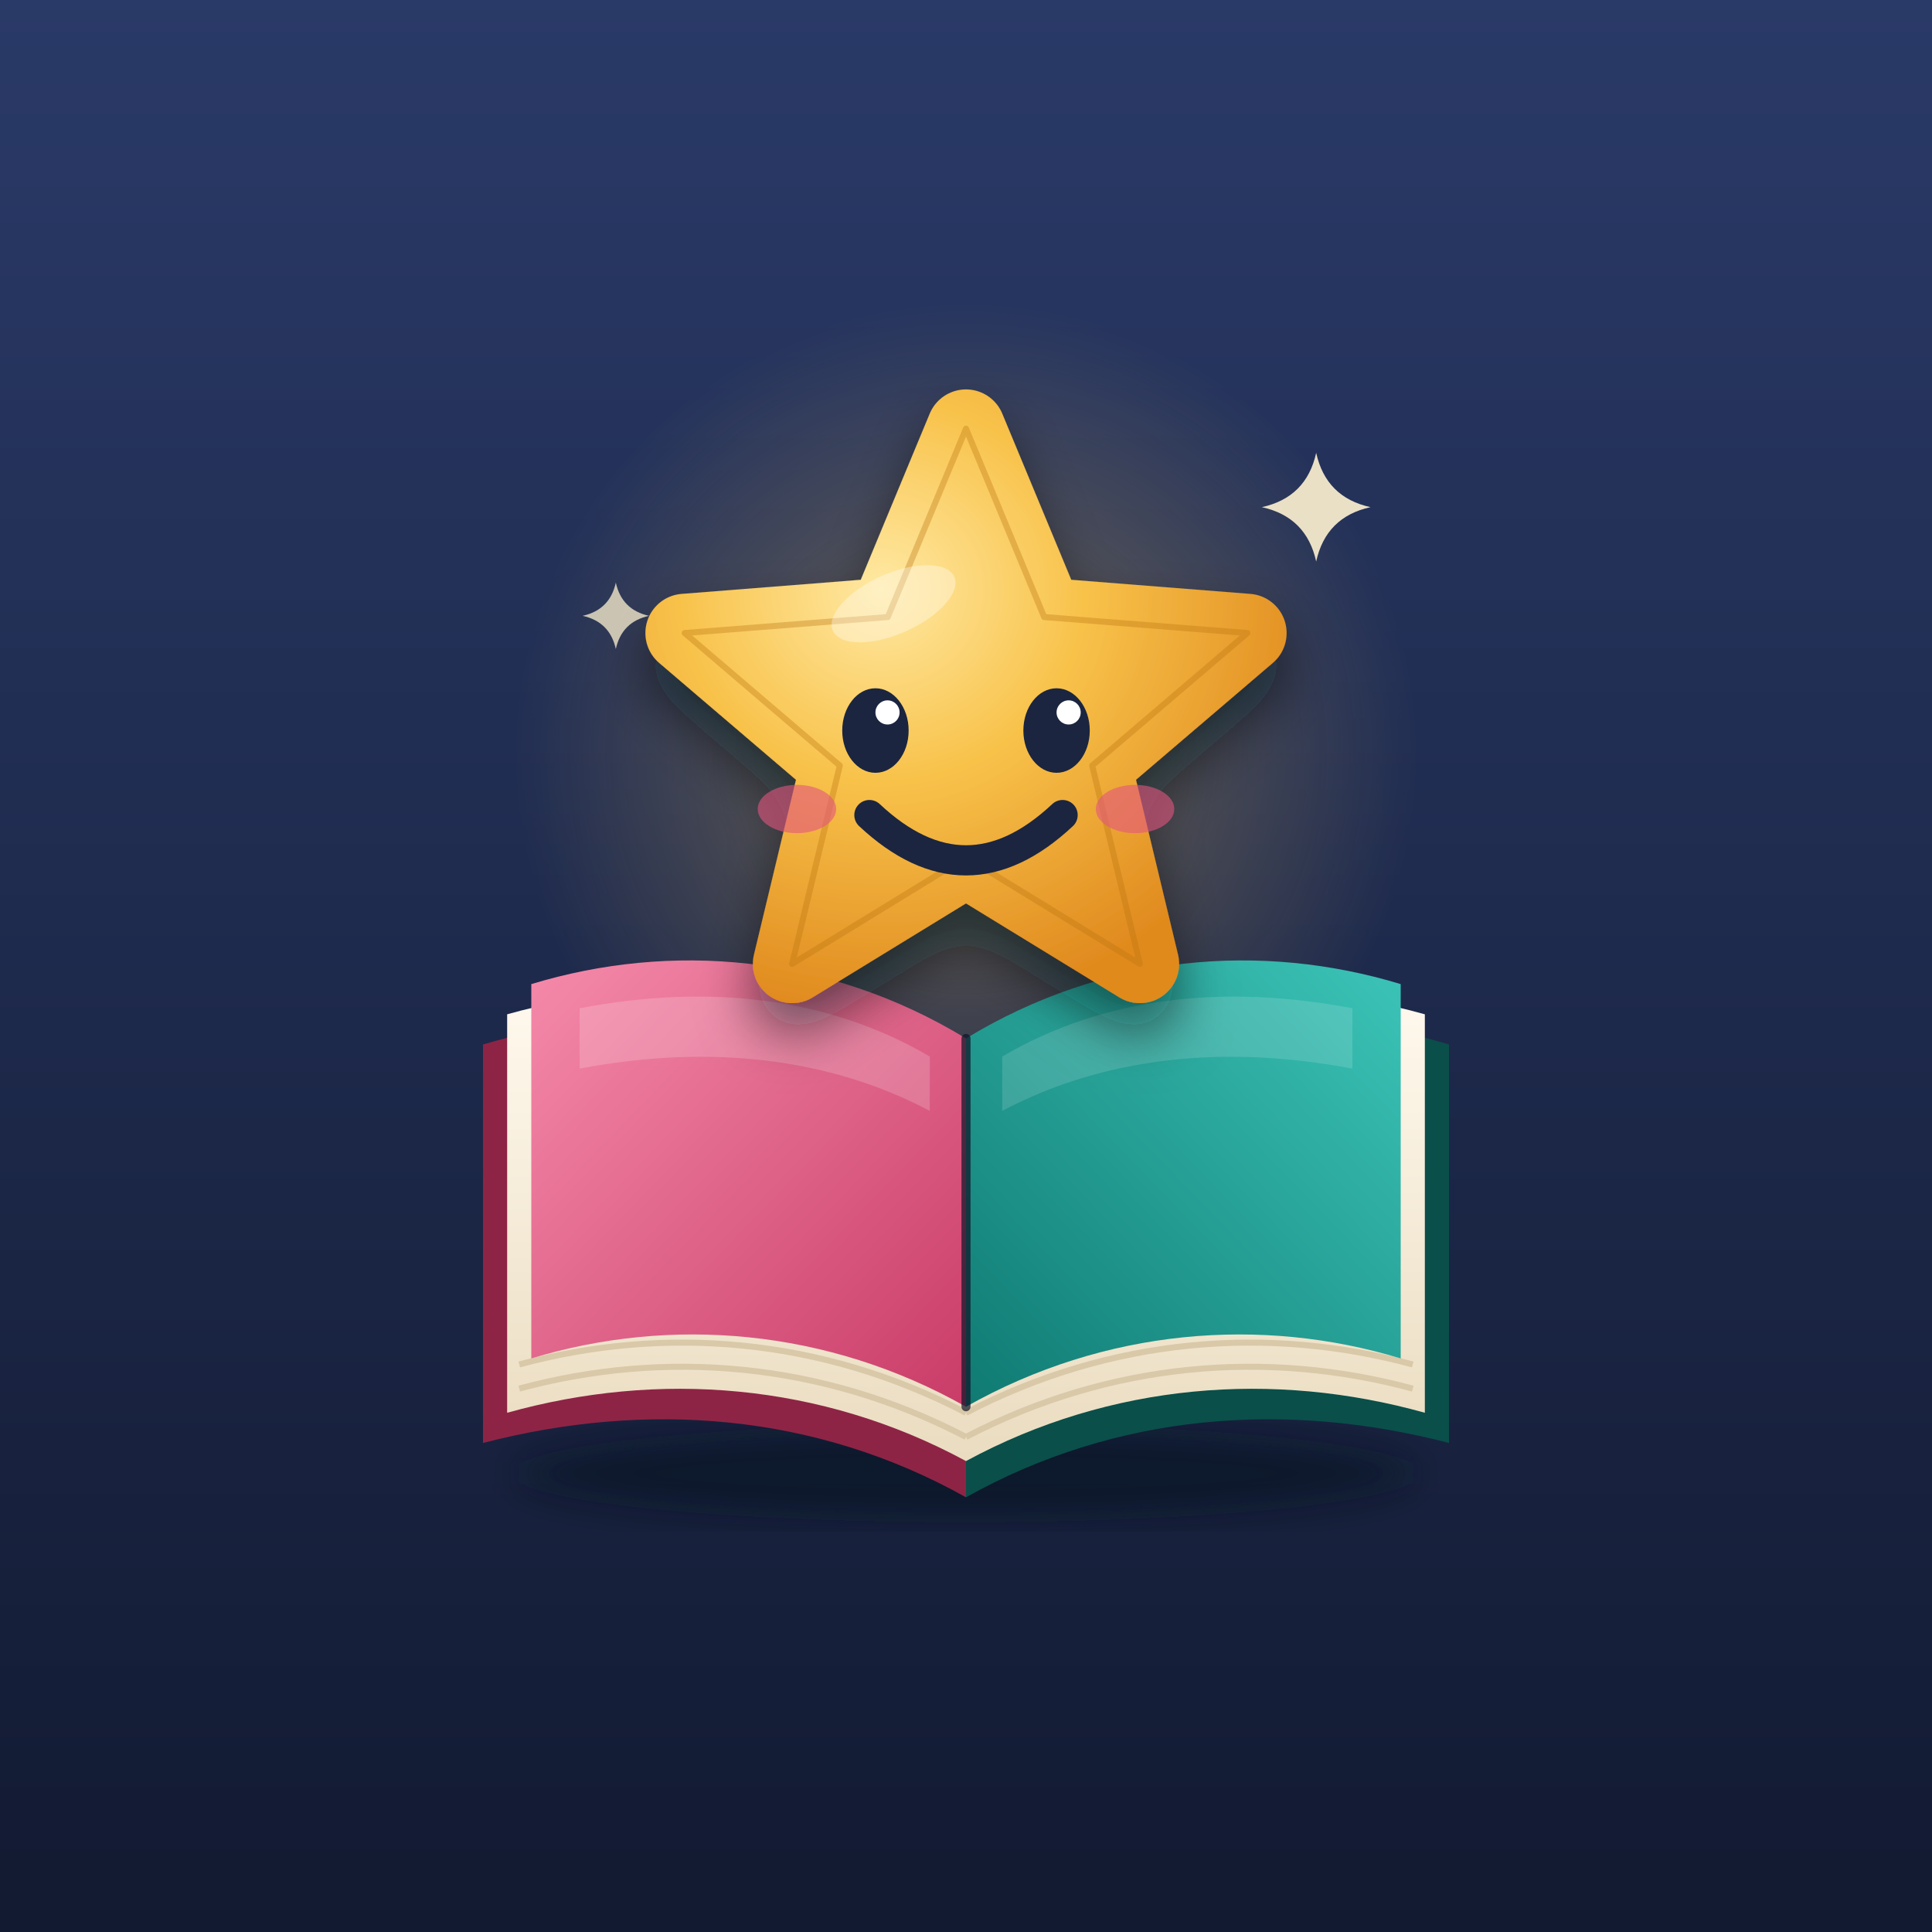
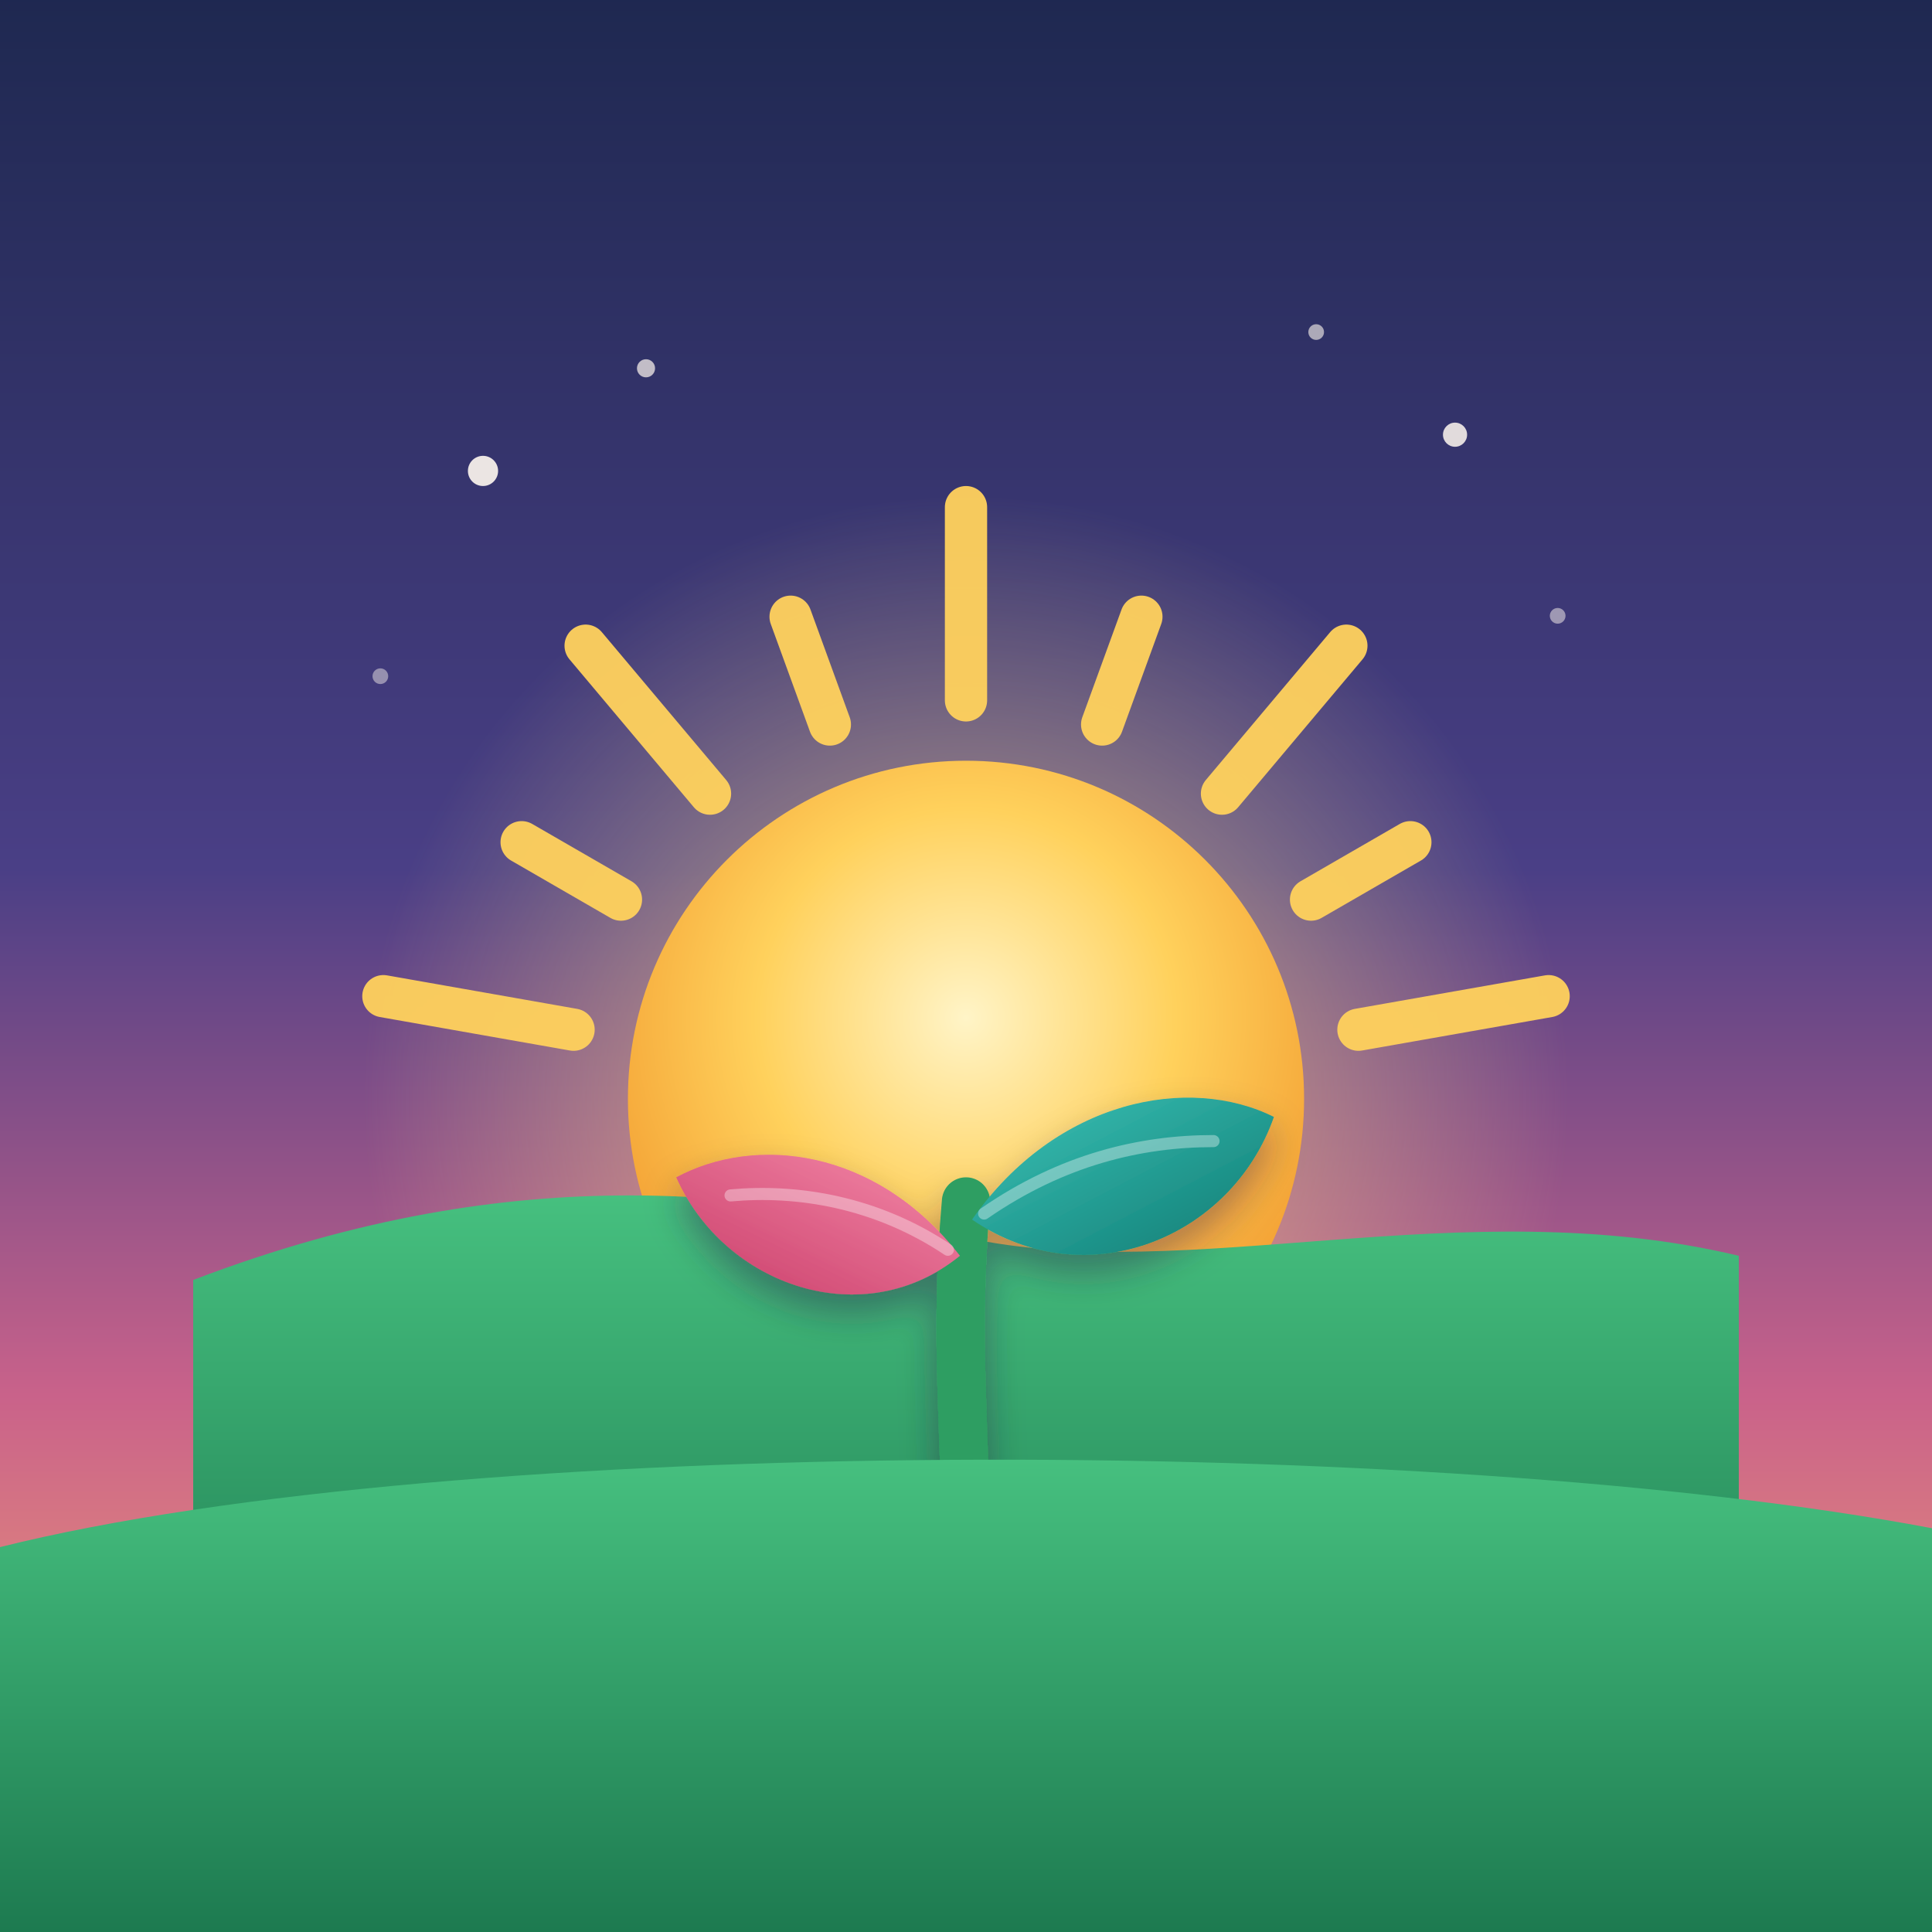
- <svg xmlns="http://www.w3.org/2000/svg" viewBox="0 0 512 512">
+ <svg xmlns="http://www.w3.org/2000/svg" viewBox="0 0 512 512" width="512" height="512">
  <defs>
-     <linearGradient id="bg" x1="0" y1="0" x2="0" y2="1">
-       <stop offset="0" stop-color="#2A3A68" />
-       <stop offset="1" stop-color="#121A31" />
+     <linearGradient id="sky" x1="0" y1="0" x2="0" y2="1">
+       <stop offset="0" stop-color="#1E2850" />
+       <stop offset=".45" stop-color="#4A3F86" />
+       <stop offset=".72" stop-color="#C9628A" />
+       <stop offset="1" stop-color="#FFB36B" />
    </linearGradient>
-     <radialGradient id="glow">
-       <stop offset="0" stop-color="#F7C65A" stop-opacity=".38" />
-       <stop offset="1" stop-color="#F7C65A" stop-opacity="0" />
+     <radialGradient id="sun" cx=".5" cy=".38" r=".62">
+       <stop offset="0" stop-color="#FFF4C7" />
+       <stop offset=".5" stop-color="#FFD15C" />
+       <stop offset="1" stop-color="#F29A2E" />
    </radialGradient>
-     <radialGradient id="gold" cx=".35" cy=".3" r=".8">
-       <stop offset="0" stop-color="#FFE9A3" />
-       <stop offset=".45" stop-color="#F8C24A" />
-       <stop offset="1" stop-color="#E08A1E" />
+     <radialGradient id="halo">
+       <stop offset="0" stop-color="#FFD98A" stop-opacity=".75" />
+       <stop offset="1" stop-color="#FFD98A" stop-opacity="0" />
    </radialGradient>
-     <linearGradient id="coral" x1="0" y1="0" x2="1" y2="1">
+     <linearGradient id="hill" x1="0" y1="0" x2="0" y2="1">
+       <stop offset="0" stop-color="#46C07F" />
+       <stop offset="1" stop-color="#1D7A50" />
+     </linearGradient>
+     <linearGradient id="coralLeaf" x1="1" y1="0" x2="0" y2="1">
      <stop offset="0" stop-color="#F58AAA" />
      <stop offset="1" stop-color="#C93C68" />
    </linearGradient>
-     <linearGradient id="teal" x1="1" y1="0" x2="0" y2="1">
+     <linearGradient id="tealLeaf" x1="0" y1="0" x2="1" y2="1">
      <stop offset="0" stop-color="#3CC4B8" />
      <stop offset="1" stop-color="#0F7A72" />
    </linearGradient>
-     <linearGradient id="paper" x1="0" y1="0" x2="0" y2="1">
-       <stop offset="0" stop-color="#FFF9EE" />
-       <stop offset="1" stop-color="#EADCC0" />
-     </linearGradient>
-     <linearGradient id="spine" x1="0" y1="0" x2="1" y2="0">
-       <stop offset="0" stop-color="#000" stop-opacity="0" />
-       <stop offset=".5" stop-color="#000" stop-opacity=".28" />
-       <stop offset="1" stop-color="#000" stop-opacity="0" />
-     </linearGradient>
-     <linearGradient id="sheen" x1="0" y1="0" x2="0" y2="1">
-       <stop offset="0" stop-color="#FFFFFF" stop-opacity=".10" />
-       <stop offset=".5" stop-color="#FFFFFF" stop-opacity="0" />
-     </linearGradient>
-     <filter id="drop" x="-30%" y="-30%" width="160%" height="170%">
-       <feDropShadow dx="0" dy="10" stdDeviation="9" flood-color="#060A16" flood-opacity=".55" />
-     </filter>
-     <filter id="blur">
-       <feGaussianBlur stdDeviation="6" />
+     <filter id="soft" x="-20%" y="-20%" width="140%" height="140%">
+       <feDropShadow dx="0" dy="6" stdDeviation="6" flood-color="#2A1240" flood-opacity=".35" />
    </filter>
  </defs>
-   <rect width="512" height="512" fill="url(#bg)" />
-   <g transform="translate(256 256) scale(.8) translate(-256 -256)">
-     <circle cx="256" cy="186" r="150" fill="url(#glow)" />
-     <ellipse cx="256" cy="424" rx="150" ry="16" fill="#060A16" opacity=".45" filter="url(#blur)" />
-     <path d="M256 300 C206 270 150 266 96 282 L96 414 C150 400 206 404 256 432 Z" fill="#8E2445" />
-     <path d="M256 300 C306 270 362 266 416 282 L416 414 C362 400 306 404 256 432 Z" fill="#0A4F4A" />
-     <path d="M256 290 C208 262 154 258 104 272 L104 404 C154 390 208 394 256 420 Z" fill="url(#paper)" />
-     <path d="M256 290 C304 262 358 258 408 272 L408 404 C358 390 304 394 256 420 Z" fill="url(#paper)" />
-     <path d="M108 396 C156 383 208 387 256 412 M108 388 C156 375 208 379 256 404" stroke="#D9C9A8" stroke-width="2" fill="none" />
-     <path d="M404 396 C356 383 304 387 256 412 M404 388 C356 375 304 379 256 404" stroke="#D9C9A8" stroke-width="2" fill="none" />
-     <path d="M256 280 C210 252 158 248 112 262 L112 386 C158 372 210 376 256 402 Z" fill="url(#coral)" />
-     <path d="M256 280 C302 252 354 248 400 262 L400 386 C354 372 302 376 256 402 Z" fill="url(#teal)" />
-     <path d="M244 286 C210 266 170 262 128 270 L128 290 C170 282 210 286 244 304 Z" fill="#FFFFFF" opacity=".18" />
-     <path d="M268 286 C302 266 342 262 384 270 L384 290 C342 282 302 286 268 304 Z" fill="#FFFFFF" opacity=".14" />
-     <path d="M256 280 L256 402" stroke="url(#spine)" stroke-width="22" />
-     <path d="M256 280 L256 402" stroke="#0E1426" stroke-width="3" stroke-linecap="round" opacity=".7" />
-     <g filter="url(#drop)">
-       <polygon points="256.0,78.0 281.9,140.4 349.2,145.7 297.8,189.6 313.6,255.3 256.0,220.0 198.4,255.3 214.2,189.6 162.8,145.7 230.1,140.4" fill="url(#gold)" stroke="url(#gold)" stroke-width="26" stroke-linejoin="round" />
+   <rect width="512" height="512" fill="url(#sky)" />
+   <g transform="translate(51.2 51.2) scale(.8)">
+     <g fill="#FFF8F0">
+       <circle cx="96" cy="92" r="5" opacity=".9" />
+       <circle cx="150" cy="58" r="3" opacity=".7" />
+       <circle cx="418" cy="80" r="4" opacity=".85" />
+       <circle cx="372" cy="46" r="2.6" opacity=".6" />
+       <circle cx="452" cy="140" r="2.6" opacity=".5" />
+       <circle cx="62" cy="160" r="2.6" opacity=".45" />
    </g>
-     <polygon points="256.0,78.0 281.9,140.4 349.2,145.7 297.8,189.6 313.6,255.3 256.0,220.0 198.4,255.3 214.2,189.6 162.8,145.7 230.1,140.4" fill="none" stroke="#B9740F" stroke-width="2" stroke-linejoin="round" opacity=".35" transform="translate(0 0)" />
-     <ellipse cx="232" cy="136" rx="22" ry="10" fill="#FFFFFF" opacity=".35" transform="rotate(-24 232 136)" />
-     <ellipse cx="226" cy="178" rx="11" ry="14" fill="#1B2540" />
-     <ellipse cx="286" cy="178" rx="11" ry="14" fill="#1B2540" />
-     <circle cx="230" cy="172" r="4" fill="#FFFFFF" />
-     <circle cx="290" cy="172" r="4" fill="#FFFFFF" />
-     <path d="M224 206 Q256 236 288 206" fill="none" stroke="#1B2540" stroke-width="10" stroke-linecap="round" />
-     <ellipse cx="200" cy="204" rx="13" ry="8" fill="#E2557E" opacity=".6" />
-     <ellipse cx="312" cy="204" rx="13" ry="8" fill="#E2557E" opacity=".6" />
-     <path d="M372 86 Q375.24 100.76 390 104 Q375.24 107.24 372 122 Q368.76 107.24 354 104 Q368.76 100.76 372 86Z" fill="#FFF3D1" opacity=".9" />
-     <path d="M140 129 Q141.98 138.02 151 140 Q141.98 141.98 140 151 Q138.02 141.98 129 140 Q138.02 138.02 140 129Z" fill="#FFF3D1" opacity=".75" />
+     <circle cx="256" cy="300" r="200" fill="url(#halo)" />
+     <g stroke="#FFD15C" stroke-width="14" stroke-linecap="round" opacity=".95">
+       <line x1="126.0" y1="277.1" x2="63.0" y2="266.0" />
+       <line x1="141.7" y1="234.0" x2="108.8" y2="215.0" />
+       <line x1="171.2" y1="198.9" x2="130.0" y2="149.9" />
+       <line x1="210.9" y1="176.0" x2="197.9" y2="140.3" />
+       <line x1="256.0" y1="168.0" x2="256.0" y2="104.0" />
+       <line x1="301.1" y1="176.0" x2="314.1" y2="140.3" />
+       <line x1="340.8" y1="198.9" x2="382.0" y2="149.9" />
+       <line x1="370.3" y1="234.0" x2="403.2" y2="215.0" />
+       <line x1="386.0" y1="277.1" x2="449.0" y2="266.0" />
+     </g>
+     <circle cx="256" cy="300" r="112" fill="url(#sun)" />
+     <path d="M0 360 C110 318 190 332 256 346 C330 362 420 330 512 352 L512 512 L0 512 Z" fill="url(#hill)" />
+     <g filter="url(#soft)">
+       <path d="M256 452 C256 410 252 380 256 334" stroke="#2E9E62" stroke-width="16" stroke-linecap="round" fill="none" />
+       <path d="M254 352 C226 316 186 312 160 326 C176 362 222 378 254 352 Z" fill="url(#coralLeaf)" />
+       <path d="M258 340 C286 300 330 292 358 306 C344 346 296 366 258 340 Z" fill="url(#tealLeaf)" />
+       <path d="M250 350 C226 334 200 330 178 332" stroke="#FFFFFF" stroke-opacity=".35" stroke-width="4" stroke-linecap="round" fill="none" />
+       <path d="M262 338 C288 320 314 314 338 314" stroke="#FFFFFF" stroke-opacity=".35" stroke-width="4" stroke-linecap="round" fill="none" />
+     </g>
  </g>
+   <path d="M0 410 C120 380 380 380 512 405 L512 512 L0 512 Z" fill="url(#hill)" />
</svg>
